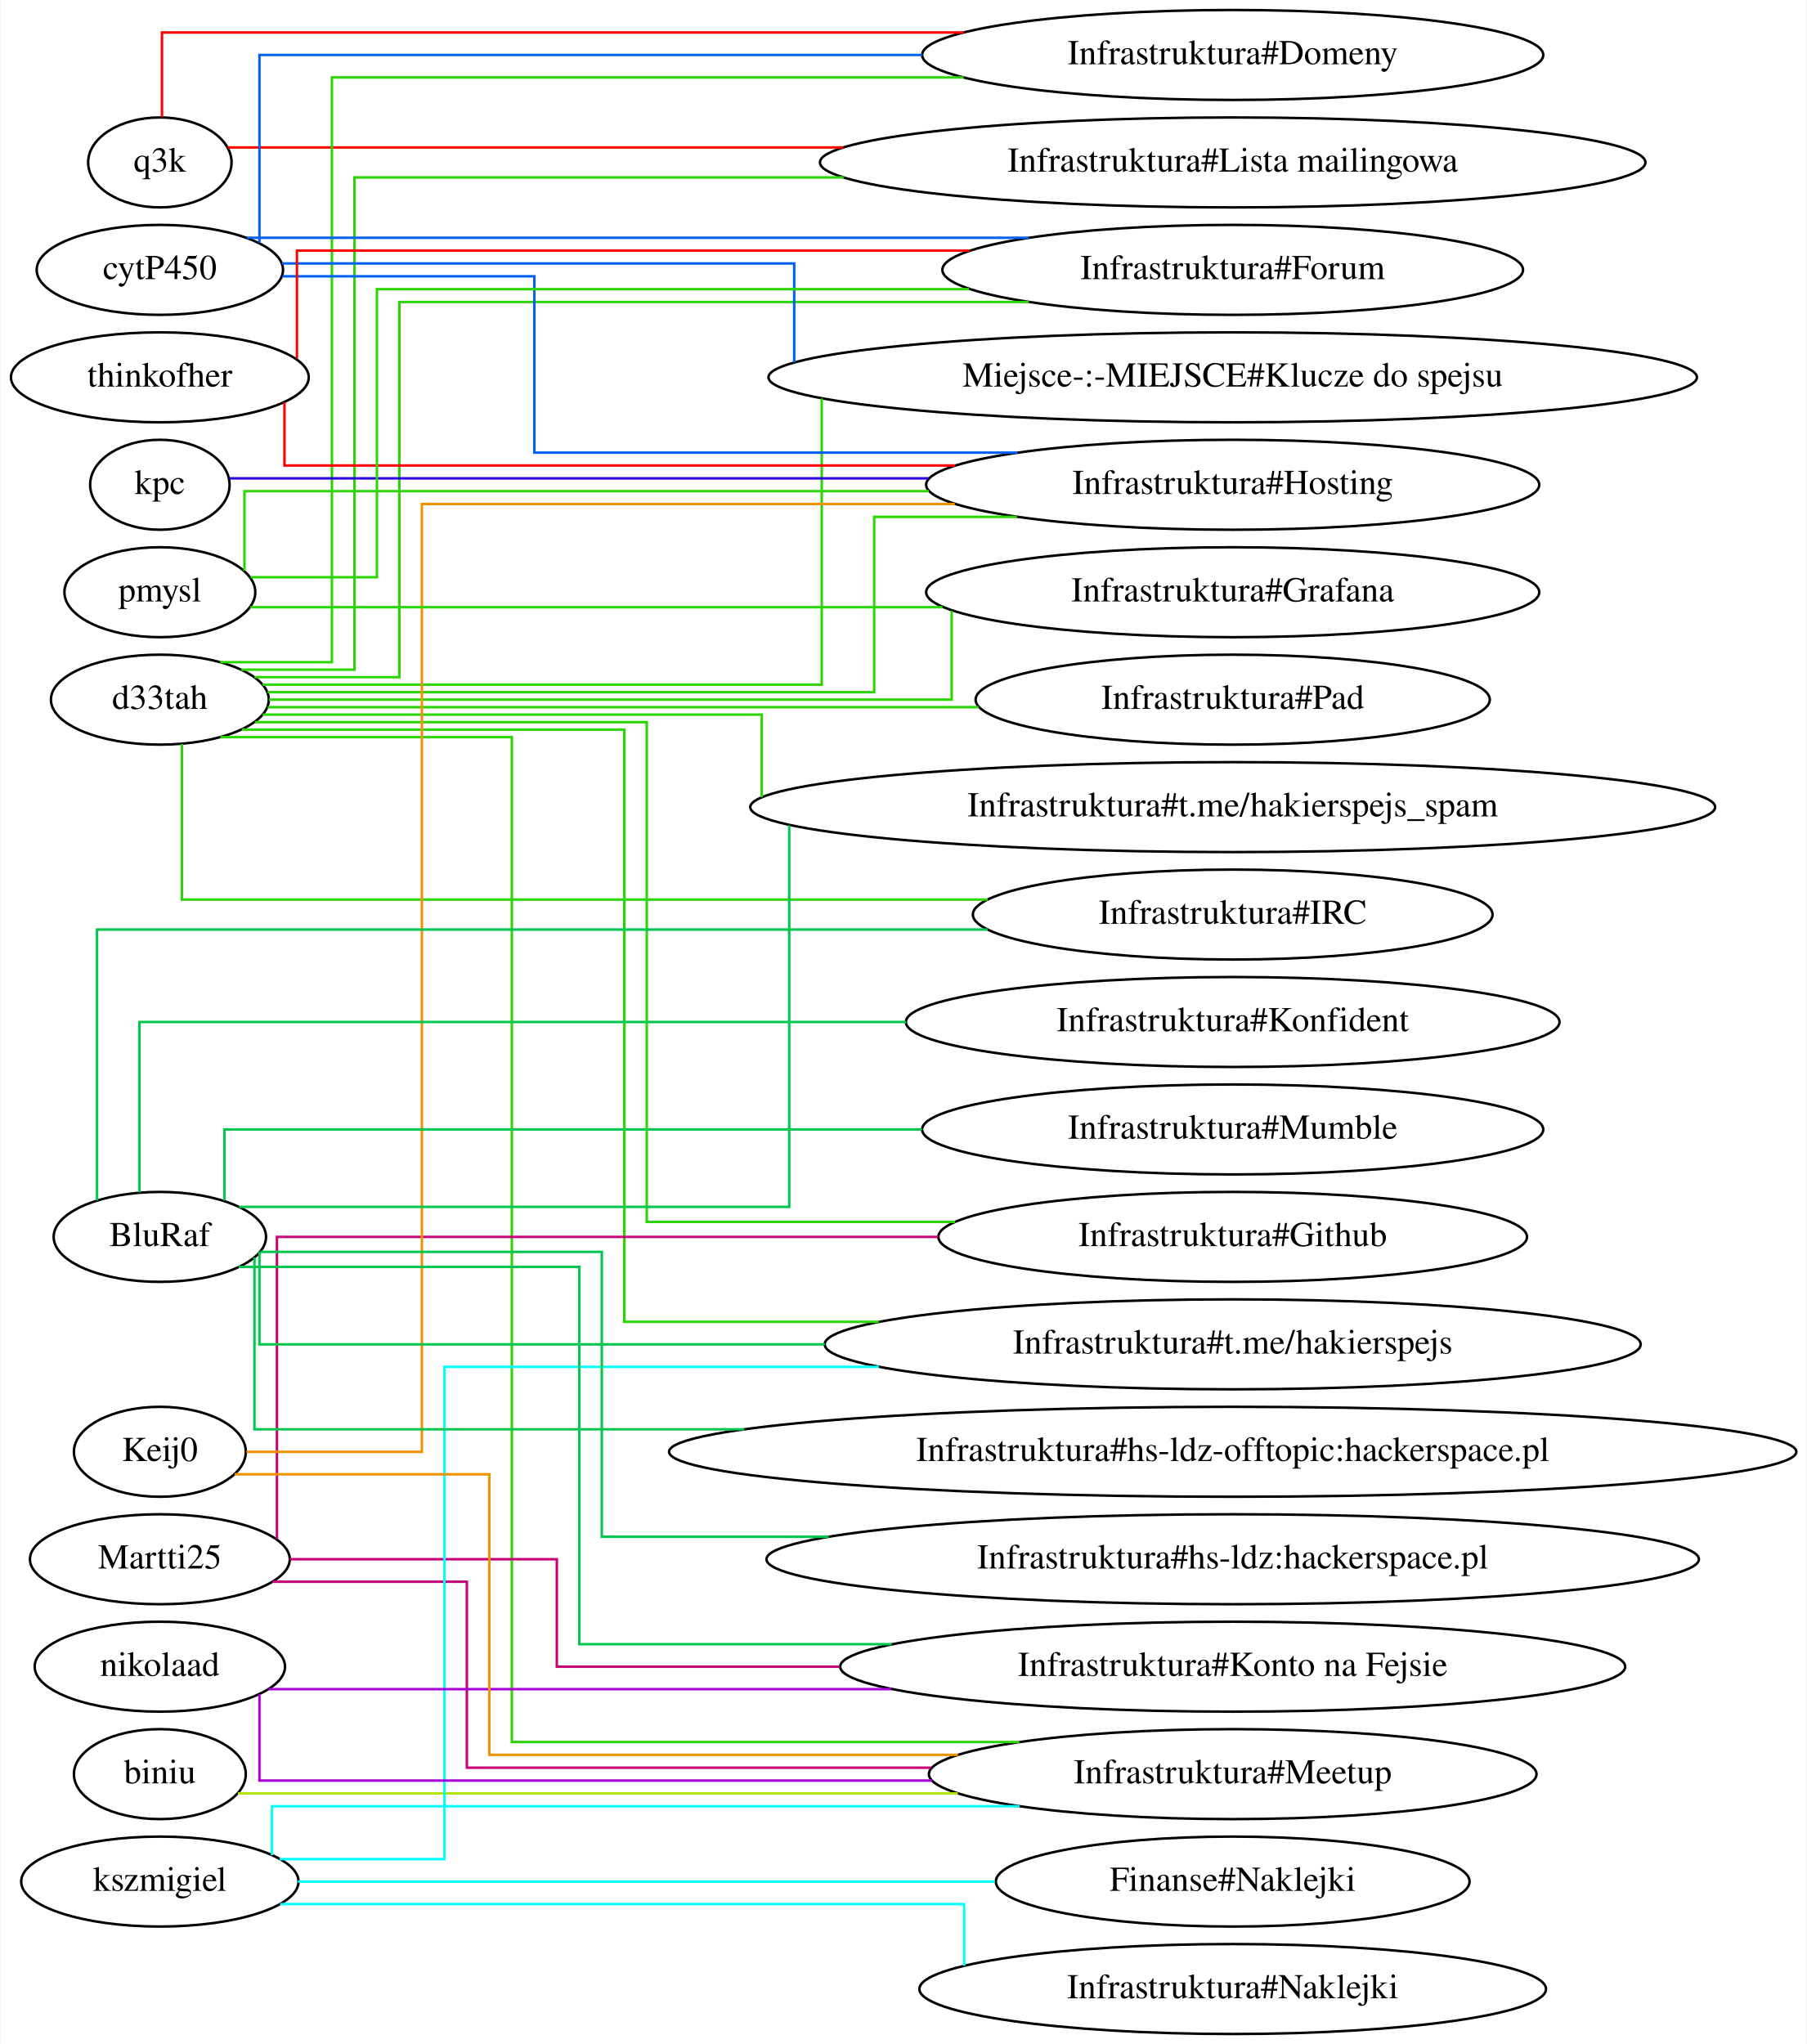
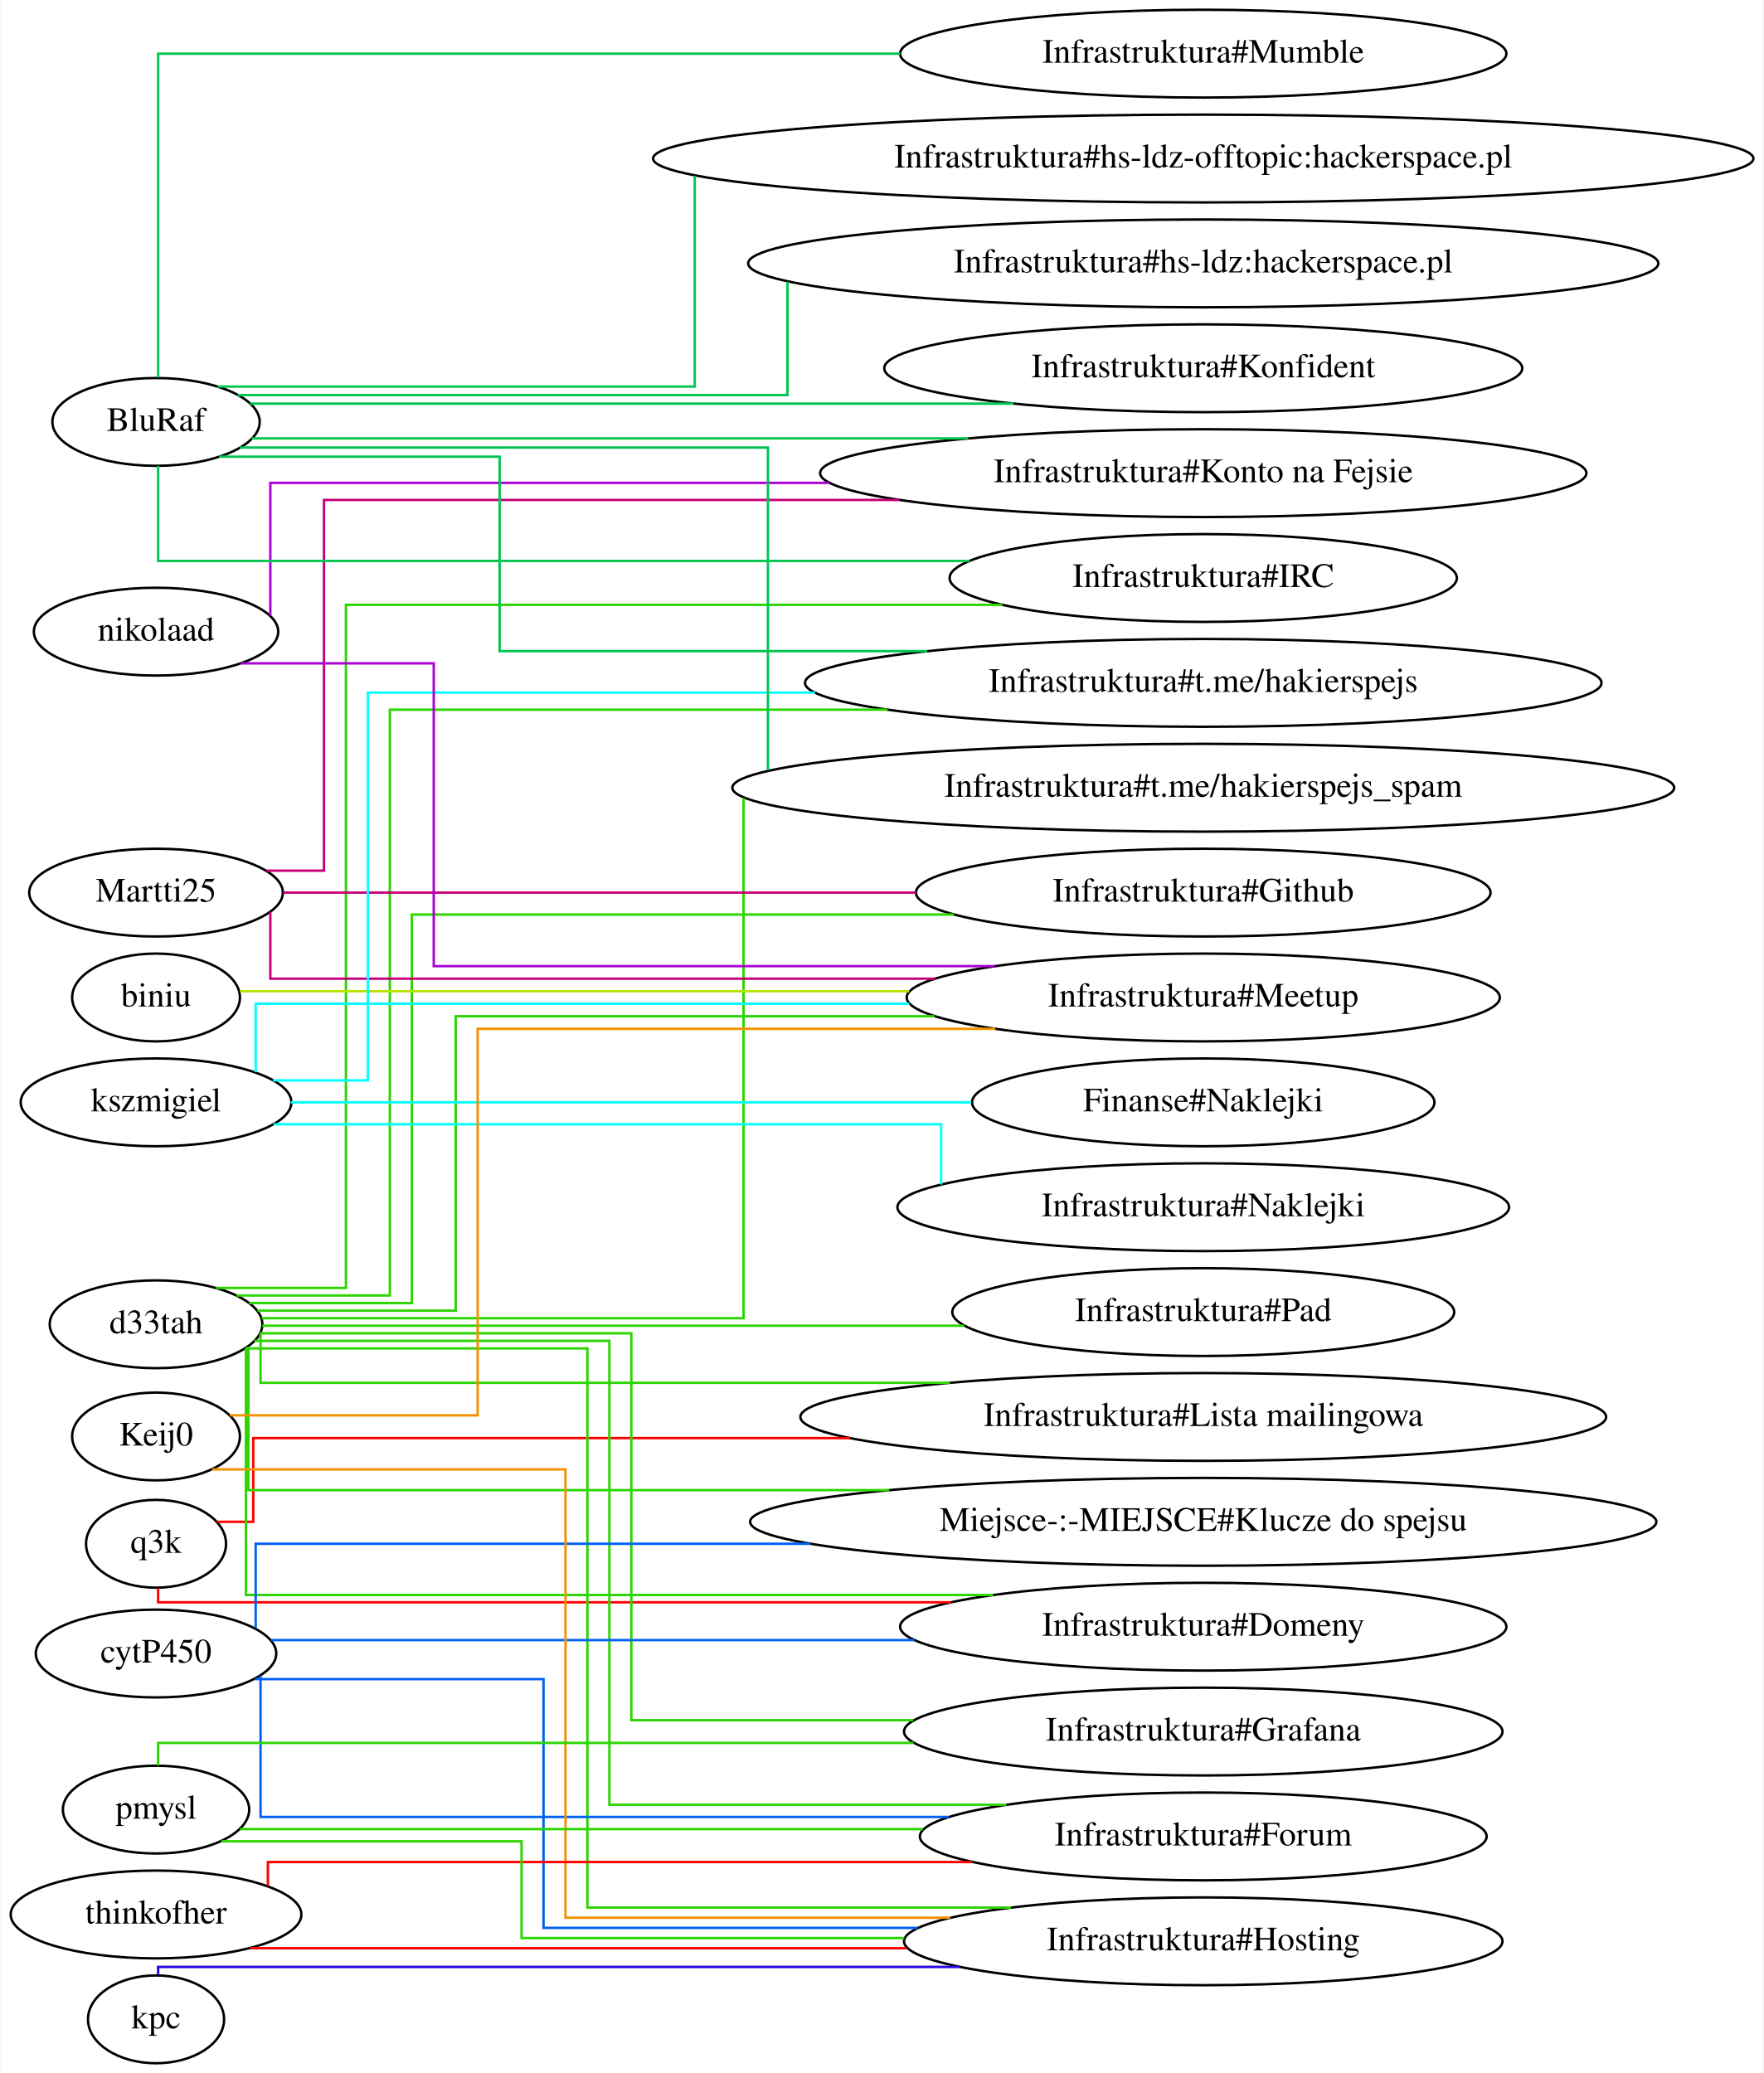
- <svg xmlns="http://www.w3.org/2000/svg" width="723pt" height="818pt" viewBox="0.00 0.00 722.65 818.00">
-   <g id="graph0" class="graph" transform="scale(1 1) rotate(0) translate(4 814)">
-     <polygon fill="#ffffff" stroke="transparent" points="-4,4 -4,-814 718.649,-814 718.649,4 -4,4" />
+ <svg xmlns="http://www.w3.org/2000/svg" width="723pt" height="850pt" viewBox="0.00 0.00 722.65 850.00">
+   <g id="graph0" class="graph" transform="scale(1 1) rotate(0) translate(4 846)">
+     <polygon fill="#ffffff" stroke="transparent" points="-4,4 -4,-846 718.649,-846 718.649,4 -4,4" />
    <g id="node1" class="node">
-       <ellipse fill="none" stroke="#000000" cx="59.795" cy="-749" rx="28.695" ry="18" />
-       <text text-anchor="middle" x="59.795" y="-745.3" font-family="Times,serif" font-size="14.00" fill="#000000">q3k</text>
+       <ellipse fill="none" stroke="#000000" cx="59.795" cy="-213" rx="28.695" ry="18" />
+       <text text-anchor="middle" x="59.795" y="-209.3" font-family="Times,serif" font-size="14.00" fill="#000000">q3k</text>
    </g>
    <g id="node2" class="node">
-       <ellipse fill="none" stroke="#000000" cx="489.119" cy="-792" rx="124.278" ry="18" />
-       <text text-anchor="middle" x="489.119" y="-788.3" font-family="Times,serif" font-size="14.00" fill="#000000">Infrastruktura#Domeny</text>
+       <ellipse fill="none" stroke="#000000" cx="489.119" cy="-179" rx="124.278" ry="18" />
+       <text text-anchor="middle" x="489.119" y="-175.3" font-family="Times,serif" font-size="14.00" fill="#000000">Infrastruktura#Domeny</text>
    </g>
    <g id="edge1" class="edge">
-       <path fill="none" stroke="#ff0000" d="M60.649,-767.187C60.649,-782.182 60.649,-801 60.649,-801 60.649,-801 254.63,-801 381.551,-801" />
+       <path fill="none" stroke="#ff0000" d="M60.649,-194.81C60.649,-191.462 60.649,-189 60.649,-189 60.649,-189 258.876,-189 385.672,-189" />
    </g>
    <g id="node3" class="node">
-       <ellipse fill="none" stroke="#000000" cx="489.119" cy="-749" rx="165.171" ry="18" />
-       <text text-anchor="middle" x="489.119" y="-745.3" font-family="Times,serif" font-size="14.00" fill="#000000">Infrastruktura#Lista mailingowa</text>
+       <ellipse fill="none" stroke="#000000" cx="489.119" cy="-265" rx="165.171" ry="18" />
+       <text text-anchor="middle" x="489.119" y="-261.3" font-family="Times,serif" font-size="14.00" fill="#000000">Infrastruktura#Lista mailingowa</text>
    </g>
    <g id="edge2" class="edge">
-       <path fill="none" stroke="#ff0000" d="M86.977,-755C135.915,-755 242.234,-755 333.265,-755" />
+       <path fill="none" stroke="#ff0000" d="M84.809,-222C92.816,-222 99.649,-222 99.649,-222 99.649,-222 99.649,-256.333 99.649,-256.333 99.649,-256.333 233.586,-256.333 344.372,-256.333" />
    </g>
    <g id="node4" class="node">
-       <ellipse fill="none" stroke="#000000" cx="59.795" cy="-534" rx="43.592" ry="18" />
-       <text text-anchor="middle" x="59.795" y="-530.3" font-family="Times,serif" font-size="14.00" fill="#000000">d33tah</text>
+       <ellipse fill="none" stroke="#000000" cx="59.795" cy="-303" rx="43.592" ry="18" />
+       <text text-anchor="middle" x="59.795" y="-299.3" font-family="Times,serif" font-size="14.00" fill="#000000">d33tah</text>
+     </g>
+     <g id="edge3" class="edge">
+       <path fill="none" stroke="#2bd500" d="M96.649,-293.149C96.649,-265.984 96.649,-192 96.649,-192 96.649,-192 287.46,-192 402.99,-192" />
+     </g>
+     <g id="edge10" class="edge">
+       <path fill="none" stroke="#2bd500" d="M102.649,-299.663C102.649,-293.068 102.649,-279 102.649,-279 102.649,-279 270.826,-279 385.298,-279" />
+     </g>
+     <g id="node5" class="node">
+       <ellipse fill="none" stroke="#000000" cx="489.119" cy="-566" rx="163.271" ry="18" />
+       <text text-anchor="middle" x="489.119" y="-562.3" font-family="Times,serif" font-size="14.00" fill="#000000">Infrastruktura#t.me/hakierspejs</text>
+     </g>
+     <g id="edge4" class="edge">
+       <path fill="none" stroke="#2bd500" d="M92.782,-314.8C120.51,-314.8 155.649,-314.8 155.649,-314.8 155.649,-314.8 155.649,-555 155.649,-555 155.649,-555 265.978,-555 359.714,-555" />
+     </g>
+     <g id="node6" class="node">
+       <ellipse fill="none" stroke="#000000" cx="489.119" cy="-523" rx="193.066" ry="18" />
+       <text text-anchor="middle" x="489.119" y="-519.3" font-family="Times,serif" font-size="14.00" fill="#000000">Infrastruktura#t.me/hakierspejs_spam</text>
    </g>
    <g id="edge5" class="edge">
-       <path fill="none" stroke="#2bd500" d="M83.877,-549C103.732,-549 128.649,-549 128.649,-549 128.649,-549 128.649,-783 128.649,-783 128.649,-783 275.236,-783 381.455,-783" />
+       <path fill="none" stroke="#2bd500" d="M103.133,-305.5C172.476,-305.5 300.649,-305.5 300.649,-305.5 300.649,-305.5 300.649,-488.78 300.649,-518.849" />
+     </g>
+     <g id="node7" class="node">
+       <ellipse fill="none" stroke="#000000" cx="489.119" cy="-480" rx="117.779" ry="18" />
+       <text text-anchor="middle" x="489.119" y="-476.3" font-family="Times,serif" font-size="14.00" fill="#000000">Infrastruktura#Github</text>
+     </g>
+     <g id="edge6" class="edge">
+       <path fill="none" stroke="#2bd500" d="M97.946,-311.7C127.927,-311.7 164.649,-311.7 164.649,-311.7 164.649,-311.7 164.649,-471 164.649,-471 164.649,-471 291.792,-471 386.9,-471" />
+     </g>
+     <g id="node8" class="node">
+       <ellipse fill="none" stroke="#000000" cx="489.119" cy="-222" rx="185.767" ry="18" />
+       <text text-anchor="middle" x="489.119" y="-218.3" font-family="Times,serif" font-size="14.00" fill="#000000">Miejsce-:-MIEJSCE#Klucze do spejsu</text>
    </g>
    <g id="edge7" class="edge">
-       <path fill="none" stroke="#2bd500" d="M92.361,-546C113.695,-546 137.649,-546 137.649,-546 137.649,-546 137.649,-743 137.649,-743 137.649,-743 239.413,-743 333.425,-743" />
-     </g>
-     <g id="node5" class="node">
-       <ellipse fill="none" stroke="#000000" cx="489.119" cy="-491" rx="193.066" ry="18" />
-       <text text-anchor="middle" x="489.119" y="-487.3" font-family="Times,serif" font-size="14.00" fill="#000000">Infrastruktura#t.me/hakierspejs_spam</text>
-     </g>
-     <g id="edge3" class="edge">
-       <path fill="none" stroke="#2bd500" d="M100.925,-528C169.716,-528 300.649,-528 300.649,-528 300.649,-528 300.649,-504.505 300.649,-494.96" />
-     </g>
-     <g id="node6" class="node">
-       <ellipse fill="none" stroke="#000000" cx="489.119" cy="-706" rx="116.18" ry="18" />
-       <text text-anchor="middle" x="489.119" y="-702.3" font-family="Times,serif" font-size="14.00" fill="#000000">Infrastruktura#Forum</text>
-     </g>
-     <g id="edge4" class="edge">
-       <path fill="none" stroke="#2bd500" d="M97.679,-543C124.472,-543 155.649,-543 155.649,-543 155.649,-543 155.649,-693.143 155.649,-693.143 155.649,-693.143 308.82,-693.143 407.543,-693.143" />
-     </g>
-     <g id="node7" class="node">
-       <ellipse fill="none" stroke="#000000" cx="489.119" cy="-104" rx="121.578" ry="18" />
-       <text text-anchor="middle" x="489.119" y="-100.3" font-family="Times,serif" font-size="14.00" fill="#000000">Infrastruktura#Meetup</text>
-     </g>
-     <g id="edge6" class="edge">
-       <path fill="none" stroke="#2bd500" d="M84.008,-519C124.281,-519 200.649,-519 200.649,-519 200.649,-519 200.649,-116.857 200.649,-116.857 200.649,-116.857 318.677,-116.857 403.74,-116.857" />
-     </g>
-     <g id="node8" class="node">
-       <ellipse fill="none" stroke="#000000" cx="489.119" cy="-577" rx="122.678" ry="18" />
-       <text text-anchor="middle" x="489.119" y="-573.3" font-family="Times,serif" font-size="14.00" fill="#000000">Infrastruktura#Grafana</text>
+       <path fill="none" stroke="#2bd500" d="M97.649,-293.829C97.649,-275.268 97.649,-235 97.649,-235 97.649,-235 246.297,-235 360.395,-235" />
+     </g>
+     <g id="node9" class="node">
+       <ellipse fill="none" stroke="#000000" cx="489.119" cy="-437" rx="121.578" ry="18" />
+       <text text-anchor="middle" x="489.119" y="-433.3" font-family="Times,serif" font-size="14.00" fill="#000000">Infrastruktura#Meetup</text>
    </g>
    <g id="edge8" class="edge">
-       <path fill="none" stroke="#2bd500" d="M103.519,-534C190.441,-534 376.649,-534 376.649,-534 376.649,-534 376.649,-557.19 376.649,-569.51" />
-     </g>
-     <g id="node9" class="node">
-       <ellipse fill="none" stroke="#000000" cx="489.119" cy="-276" rx="163.271" ry="18" />
-       <text text-anchor="middle" x="489.119" y="-272.3" font-family="Times,serif" font-size="14.00" fill="#000000">Infrastruktura#t.me/hakierspejs</text>
+       <path fill="none" stroke="#2bd500" d="M101.388,-308.6C137.029,-308.6 182.649,-308.6 182.649,-308.6 182.649,-308.6 182.649,-429.286 182.649,-429.286 182.649,-429.286 291.048,-429.286 378.91,-429.286" />
+     </g>
+     <g id="node10" class="node">
+       <ellipse fill="none" stroke="#000000" cx="489.119" cy="-308" rx="102.882" ry="18" />
+       <text text-anchor="middle" x="489.119" y="-304.3" font-family="Times,serif" font-size="14.00" fill="#000000">Infrastruktura#Pad</text>
    </g>
    <g id="edge9" class="edge">
-       <path fill="none" stroke="#2bd500" d="M92.594,-522C145.949,-522 245.649,-522 245.649,-522 245.649,-522 245.649,-285 245.649,-285 245.649,-285 293.93,-285 347.492,-285" />
-     </g>
-     <g id="node10" class="node">
-       <ellipse fill="none" stroke="#000000" cx="489.119" cy="-448" rx="103.981" ry="18" />
-       <text text-anchor="middle" x="489.119" y="-444.3" font-family="Times,serif" font-size="14.00" fill="#000000">Infrastruktura#IRC</text>
-     </g>
-     <g id="edge10" class="edge">
-       <path fill="none" stroke="#2bd500" d="M68.649,-516.245C68.649,-492.677 68.649,-454 68.649,-454 68.649,-454 266.823,-454 391.068,-454" />
+       <path fill="none" stroke="#2bd500" d="M103.323,-302.4C170.368,-302.4 300.613,-302.4 391.119,-302.4" />
    </g>
    <g id="node11" class="node">
-       <ellipse fill="none" stroke="#000000" cx="489.119" cy="-534" rx="102.882" ry="18" />
-       <text text-anchor="middle" x="489.119" y="-530.3" font-family="Times,serif" font-size="14.00" fill="#000000">Infrastruktura#Pad</text>
+       <ellipse fill="none" stroke="#000000" cx="489.119" cy="-93" rx="116.18" ry="18" />
+       <text text-anchor="middle" x="489.119" y="-89.3" font-family="Times,serif" font-size="14.00" fill="#000000">Infrastruktura#Forum</text>
    </g>
    <g id="edge11" class="edge">
-       <path fill="none" stroke="#2bd500" d="M102.926,-531C168.95,-531 296.927,-531 387.432,-531" />
+       <path fill="none" stroke="#2bd500" d="M100.122,-296.2C154.784,-296.2 245.649,-296.2 245.649,-296.2 245.649,-296.2 245.649,-106 245.649,-106 245.649,-106 337.514,-106 408.386,-106" />
    </g>
    <g id="node12" class="node">
-       <ellipse fill="none" stroke="#000000" cx="489.119" cy="-620" rx="122.678" ry="18" />
-       <text text-anchor="middle" x="489.119" y="-616.3" font-family="Times,serif" font-size="14.00" fill="#000000">Infrastruktura#Hosting</text>
+       <ellipse fill="none" stroke="#000000" cx="489.119" cy="-136" rx="122.678" ry="18" />
+       <text text-anchor="middle" x="489.119" y="-132.3" font-family="Times,serif" font-size="14.00" fill="#000000">Infrastruktura#Grafana</text>
    </g>
    <g id="edge12" class="edge">
-       <path fill="none" stroke="#2bd500" d="M102.9,-537C182.756,-537 345.649,-537 345.649,-537 345.649,-537 345.649,-607.143 345.649,-607.143 345.649,-607.143 372.38,-607.143 402.765,-607.143" />
+       <path fill="none" stroke="#2bd500" d="M102.556,-299.3C159.915,-299.3 254.649,-299.3 254.649,-299.3 254.649,-299.3 254.649,-140.667 254.649,-140.667 254.649,-140.667 312.128,-140.667 370.167,-140.667" />
    </g>
    <g id="node13" class="node">
-       <ellipse fill="none" stroke="#000000" cx="489.119" cy="-663" rx="185.767" ry="18" />
-       <text text-anchor="middle" x="489.119" y="-659.3" font-family="Times,serif" font-size="14.00" fill="#000000">Miejsce-:-MIEJSCE#Klucze do spejsu</text>
+       <ellipse fill="none" stroke="#000000" cx="489.119" cy="-609" rx="103.981" ry="18" />
+       <text text-anchor="middle" x="489.119" y="-605.3" font-family="Times,serif" font-size="14.00" fill="#000000">Infrastruktura#IRC</text>
    </g>
    <g id="edge13" class="edge">
-       <path fill="none" stroke="#2bd500" d="M100.888,-540C175.28,-540 324.649,-540 324.649,-540 324.649,-540 324.649,-626.756 324.649,-654.546" />
+       <path fill="none" stroke="#2bd500" d="M84.428,-317.9C107.237,-317.9 137.649,-317.9 137.649,-317.9 137.649,-317.9 137.649,-598 137.649,-598 137.649,-598 302.831,-598 406.715,-598" />
    </g>
    <g id="node14" class="node">
-       <ellipse fill="none" stroke="#000000" cx="489.119" cy="-319" rx="117.779" ry="18" />
-       <text text-anchor="middle" x="489.119" y="-315.3" font-family="Times,serif" font-size="14.00" fill="#000000">Infrastruktura#Github</text>
+       <ellipse fill="none" stroke="#000000" cx="489.119" cy="-50" rx="122.678" ry="18" />
+       <text text-anchor="middle" x="489.119" y="-46.3" font-family="Times,serif" font-size="14.00" fill="#000000">Infrastruktura#Hosting</text>
    </g>
    <g id="edge14" class="edge">
-       <path fill="none" stroke="#2bd500" d="M97.827,-525C154.534,-525 254.649,-525 254.649,-525 254.649,-525 254.649,-325 254.649,-325 254.649,-325 317.461,-325 378.064,-325" />
+       <path fill="none" stroke="#2bd500" d="M96.439,-293.1C148.241,-293.1 236.649,-293.1 236.649,-293.1 236.649,-293.1 236.649,-63.833 236.649,-63.833 236.649,-63.833 336.197,-63.833 410.275,-63.833" />
    </g>
    <g id="node15" class="node">
-       <ellipse fill="none" stroke="#000000" cx="59.795" cy="-706" rx="49.291" ry="18" />
-       <text text-anchor="middle" x="59.795" y="-702.3" font-family="Times,serif" font-size="14.00" fill="#000000">cytP450</text>
+       <ellipse fill="none" stroke="#000000" cx="59.795" cy="-168" rx="49.291" ry="18" />
+       <text text-anchor="middle" x="59.795" y="-164.3" font-family="Times,serif" font-size="14.00" fill="#000000">cytP450</text>
    </g>
    <g id="edge15" class="edge">
-       <path fill="none" stroke="#0061f2" d="M99.649,-716.892C99.649,-740.033 99.649,-792 99.649,-792 99.649,-792 250.837,-792 364.818,-792" />
+       <path fill="none" stroke="#0061f2" d="M106.968,-173.5C169.92,-173.5 283.561,-173.5 370.611,-173.5" />
+     </g>
+     <g id="edge16" class="edge">
+       <path fill="none" stroke="#0061f2" d="M100.649,-178.437C100.649,-191.731 100.649,-213 100.649,-213 100.649,-213 221.228,-213 328.029,-213" />
    </g>
    <g id="edge17" class="edge">
-       <path fill="none" stroke="#0061f2" d="M94.564,-718.857C162.237,-718.857 313.265,-718.857 407.6,-718.857" />
-     </g>
-     <g id="edge16" class="edge">
-       <path fill="none" stroke="#0061f2" d="M108.863,-703.429C152.567,-703.429 209.649,-703.429 209.649,-703.429 209.649,-703.429 209.649,-632.857 209.649,-632.857 209.649,-632.857 320.874,-632.857 402.989,-632.857" />
+       <path fill="none" stroke="#0061f2" d="M102.649,-158.964C102.649,-140.676 102.649,-101 102.649,-101 102.649,-101 270.329,-101 384.79,-101" />
    </g>
    <g id="edge18" class="edge">
-       <path fill="none" stroke="#0061f2" d="M108.74,-708.571C182.508,-708.571 313.649,-708.571 313.649,-708.571 313.649,-708.571 313.649,-681.31 313.649,-668.958" />
+       <path fill="none" stroke="#0061f2" d="M100.291,-157.5C147.356,-157.5 218.649,-157.5 218.649,-157.5 218.649,-157.5 218.649,-55.5 218.649,-55.5 218.649,-55.5 298.963,-55.5 372.06,-55.5" />
    </g>
    <g id="node16" class="node">
-       <ellipse fill="none" stroke="#000000" cx="59.795" cy="-190" rx="51.991" ry="18" />
-       <text text-anchor="middle" x="59.795" y="-186.3" font-family="Times,serif" font-size="14.00" fill="#000000">Martti25</text>
+       <ellipse fill="none" stroke="#000000" cx="59.795" cy="-480" rx="51.991" ry="18" />
+       <text text-anchor="middle" x="59.795" y="-476.3" font-family="Times,serif" font-size="14.00" fill="#000000">Martti25</text>
+     </g>
+     <g id="edge21" class="edge">
+       <path fill="none" stroke="#c60077" d="M112.009,-480C176.033,-480 286.485,-480 371.359,-480" />
    </g>
    <g id="edge20" class="edge">
-       <path fill="none" stroke="#c60077" d="M104.844,-181C139.906,-181 182.649,-181 182.649,-181 182.649,-181 182.649,-106.571 182.649,-106.571 182.649,-106.571 282.672,-106.571 368.434,-106.571" />
-     </g>
-     <g id="edge21" class="edge">
-       <path fill="none" stroke="#c60077" d="M106.649,-198.07C106.649,-226.311 106.649,-319 106.649,-319 106.649,-319 258.866,-319 371.245,-319" />
+       <path fill="none" stroke="#c60077" d="M106.649,-472.169C106.649,-461.774 106.649,-444.714 106.649,-444.714 106.649,-444.714 266.258,-444.714 379.263,-444.714" />
    </g>
    <g id="node17" class="node">
-       <ellipse fill="none" stroke="#000000" cx="489.119" cy="-147" rx="157.072" ry="18" />
-       <text text-anchor="middle" x="489.119" y="-143.3" font-family="Times,serif" font-size="14.00" fill="#000000">Infrastruktura#Konto na Fejsie</text>
+       <ellipse fill="none" stroke="#000000" cx="489.119" cy="-652" rx="157.072" ry="18" />
+       <text text-anchor="middle" x="489.119" y="-648.3" font-family="Times,serif" font-size="14.00" fill="#000000">Infrastruktura#Konto na Fejsie</text>
    </g>
    <g id="edge19" class="edge">
-       <path fill="none" stroke="#c60077" d="M111.81,-190C158.138,-190 218.649,-190 218.649,-190 218.649,-190 218.649,-147 218.649,-147 218.649,-147 272.284,-147 331.786,-147" />
+       <path fill="none" stroke="#c60077" d="M104.954,-489C117.932,-489 128.649,-489 128.649,-489 128.649,-489 128.649,-641 128.649,-641 128.649,-641 260.369,-641 364.561,-641" />
    </g>
    <g id="node18" class="node">
-       <ellipse fill="none" stroke="#000000" cx="59.795" cy="-104" rx="34.394" ry="18" />
-       <text text-anchor="middle" x="59.795" y="-100.3" font-family="Times,serif" font-size="14.00" fill="#000000">biniu</text>
+       <ellipse fill="none" stroke="#000000" cx="59.795" cy="-437" rx="34.394" ry="18" />
+       <text text-anchor="middle" x="59.795" y="-433.3" font-family="Times,serif" font-size="14.00" fill="#000000">biniu</text>
    </g>
    <g id="edge22" class="edge">
-       <path fill="none" stroke="#b6e400" d="M91.016,-96.286C150.641,-96.286 283.298,-96.286 379.118,-96.286" />
+       <path fill="none" stroke="#b6e400" d="M94.202,-439.571C153.001,-439.571 275.475,-439.571 368.539,-439.571" />
    </g>
    <g id="node19" class="node">
-       <ellipse fill="none" stroke="#000000" cx="59.795" cy="-61" rx="55.491" ry="18" />
-       <text text-anchor="middle" x="59.795" y="-57.3" font-family="Times,serif" font-size="14.00" fill="#000000">kszmigiel</text>
+       <ellipse fill="none" stroke="#000000" cx="59.795" cy="-394" rx="55.491" ry="18" />
+       <text text-anchor="middle" x="59.795" y="-390.3" font-family="Times,serif" font-size="14.00" fill="#000000">kszmigiel</text>
+     </g>
+     <g id="edge23" class="edge">
+       <path fill="none" stroke="#00ffff" d="M107.795,-403C127.882,-403 146.649,-403 146.649,-403 146.649,-403 146.649,-562 146.649,-562 146.649,-562 240.482,-562 329.916,-562" />
    </g>
    <g id="edge25" class="edge">
-       <path fill="none" stroke="#00ffff" d="M104.649,-71.543C104.649,-80.235 104.649,-91.143 104.649,-91.143 104.649,-91.143 290.525,-91.143 403.793,-91.143" />
-     </g>
-     <g id="edge23" class="edge">
-       <path fill="none" stroke="#00ffff" d="M107.749,-70C138.865,-70 173.649,-70 173.649,-70 173.649,-70 173.649,-267 173.649,-267 173.649,-267 263.668,-267 347.533,-267" />
+       <path fill="none" stroke="#00ffff" d="M100.649,-406.35C100.649,-418.239 100.649,-434.429 100.649,-434.429 100.649,-434.429 254.537,-434.429 368.6,-434.429" />
    </g>
    <g id="node20" class="node">
-       <ellipse fill="none" stroke="#000000" cx="489.119" cy="-18" rx="125.378" ry="18" />
-       <text text-anchor="middle" x="489.119" y="-14.3" font-family="Times,serif" font-size="14.00" fill="#000000">Infrastruktura#Naklejki</text>
+       <ellipse fill="none" stroke="#000000" cx="489.119" cy="-351" rx="125.378" ry="18" />
+       <text text-anchor="middle" x="489.119" y="-347.3" font-family="Times,serif" font-size="14.00" fill="#000000">Infrastruktura#Naklejki</text>
    </g>
    <g id="edge24" class="edge">
-       <path fill="none" stroke="#00ffff" d="M107.98,-52C197.766,-52 381.649,-52 381.649,-52 381.649,-52 381.649,-37.357 381.649,-27.291" />
+       <path fill="none" stroke="#00ffff" d="M107.98,-385C197.766,-385 381.649,-385 381.649,-385 381.649,-385 381.649,-370.357 381.649,-360.291" />
    </g>
    <g id="node21" class="node">
-       <ellipse fill="none" stroke="#000000" cx="489.119" cy="-61" rx="94.783" ry="18" />
-       <text text-anchor="middle" x="489.119" y="-57.3" font-family="Times,serif" font-size="14.00" fill="#000000">Finanse#Naklejki</text>
+       <ellipse fill="none" stroke="#000000" cx="489.119" cy="-394" rx="94.783" ry="18" />
+       <text text-anchor="middle" x="489.119" y="-390.3" font-family="Times,serif" font-size="14.00" fill="#000000">Finanse#Naklejki</text>
    </g>
    <g id="edge26" class="edge">
-       <path fill="none" stroke="#00ffff" d="M115.043,-61C185.475,-61 308.363,-61 393.994,-61" />
+       <path fill="none" stroke="#00ffff" d="M115.043,-394C185.475,-394 308.363,-394 393.994,-394" />
    </g>
    <g id="node22" class="node">
-       <ellipse fill="none" stroke="#000000" cx="59.795" cy="-147" rx="50.091" ry="18" />
-       <text text-anchor="middle" x="59.795" y="-143.3" font-family="Times,serif" font-size="14.00" fill="#000000">nikolaad</text>
+       <ellipse fill="none" stroke="#000000" cx="59.795" cy="-587" rx="50.091" ry="18" />
+       <text text-anchor="middle" x="59.795" y="-583.3" font-family="Times,serif" font-size="14.00" fill="#000000">nikolaad</text>
    </g>
    <g id="edge28" class="edge">
-       <path fill="none" stroke="#ab00d5" d="M99.649,-135.968C99.649,-122.481 99.649,-101.429 99.649,-101.429 99.649,-101.429 254.412,-101.429 368.822,-101.429" />
+       <path fill="none" stroke="#ab00d5" d="M94.573,-574C128.056,-574 173.649,-574 173.649,-574 173.649,-574 173.649,-449.857 173.649,-449.857 173.649,-449.857 310.321,-449.857 403.749,-449.857" />
    </g>
    <g id="edge27" class="edge">
-       <path fill="none" stroke="#ab00d5" d="M103.323,-138C161.308,-138 266.565,-138 352.504,-138" />
+       <path fill="none" stroke="#ab00d5" d="M106.649,-593.528C106.649,-609.264 106.649,-648 106.649,-648 106.649,-648 229.352,-648 335.758,-648" />
    </g>
    <g id="node23" class="node">
-       <ellipse fill="none" stroke="#000000" cx="59.795" cy="-233" rx="34.394" ry="18" />
-       <text text-anchor="middle" x="59.795" y="-229.3" font-family="Times,serif" font-size="14.00" fill="#000000">Keij0</text>
+       <ellipse fill="none" stroke="#000000" cx="59.795" cy="-257" rx="34.394" ry="18" />
+       <text text-anchor="middle" x="59.795" y="-253.3" font-family="Times,serif" font-size="14.00" fill="#000000">Keij0</text>
+     </g>
+     <g id="edge29" class="edge">
+       <path fill="none" stroke="#f29100" d="M90.045,-265.667C128.973,-265.667 191.649,-265.667 191.649,-265.667 191.649,-265.667 191.649,-424.143 191.649,-424.143 191.649,-424.143 315.975,-424.143 403.876,-424.143" />
    </g>
    <g id="edge30" class="edge">
-       <path fill="none" stroke="#f29100" d="M89.715,-224C128.617,-224 191.649,-224 191.649,-224 191.649,-224 191.649,-111.714 191.649,-111.714 191.649,-111.714 294.46,-111.714 379.198,-111.714" />
-     </g>
-     <g id="edge29" class="edge">
-       <path fill="none" stroke="#f29100" d="M94.419,-233C124.96,-233 164.649,-233 164.649,-233 164.649,-233 164.649,-612.286 164.649,-612.286 164.649,-612.286 283.982,-612.286 377.909,-612.286" />
+       <path fill="none" stroke="#f29100" d="M82.782,-243.5C128.753,-243.5 227.649,-243.5 227.649,-243.5 227.649,-243.5 227.649,-59.667 227.649,-59.667 227.649,-59.667 312.403,-59.667 385.404,-59.667" />
    </g>
    <g id="node24" class="node">
-       <ellipse fill="none" stroke="#000000" cx="59.795" cy="-319" rx="42.494" ry="18" />
-       <text text-anchor="middle" x="59.795" y="-315.3" font-family="Times,serif" font-size="14.00" fill="#000000">BluRaf</text>
+       <ellipse fill="none" stroke="#000000" cx="59.795" cy="-673" rx="42.494" ry="18" />
+       <text text-anchor="middle" x="59.795" y="-669.3" font-family="Times,serif" font-size="14.00" fill="#000000">BluRaf</text>
+     </g>
+     <g id="edge32" class="edge">
+       <path fill="none" stroke="#00c64f" d="M85.63,-658.75C126.293,-658.75 200.649,-658.75 200.649,-658.75 200.649,-658.75 200.649,-579 200.649,-579 200.649,-579 295.12,-579 375.936,-579" />
+     </g>
+     <g id="edge35" class="edge">
+       <path fill="none" stroke="#00c64f" d="M94.149,-662.5C162.852,-662.5 310.649,-662.5 310.649,-662.5 310.649,-662.5 310.649,-558.537 310.649,-530.11" />
+     </g>
+     <g id="edge37" class="edge">
+       <path fill="none" stroke="#00c64f" d="M60.649,-654.965C60.649,-638.266 60.649,-616 60.649,-616 60.649,-616 266.925,-616 393.229,-616" />
+     </g>
+     <g id="edge33" class="edge">
+       <path fill="none" stroke="#00c64f" d="M99.032,-666.25C165.065,-666.25 300.242,-666.25 392.769,-666.25" />
+     </g>
+     <g id="node25" class="node">
+       <ellipse fill="none" stroke="#000000" cx="489.119" cy="-738" rx="186.567" ry="18" />
+       <text text-anchor="middle" x="489.119" y="-734.3" font-family="Times,serif" font-size="14.00" fill="#000000">Infrastruktura#hs-ldz:hackerspace.pl</text>
    </g>
    <g id="edge31" class="edge">
-       <path fill="none" stroke="#00c64f" d="M91.437,-331C159.08,-331 311.649,-331 311.649,-331 311.649,-331 311.649,-452.409 311.649,-483.709" />
+       <path fill="none" stroke="#00c64f" d="M93.37,-684C163.41,-684 318.649,-684 318.649,-684 318.649,-684 318.649,-715.654 318.649,-730.491" />
+     </g>
+     <g id="node26" class="node">
+       <ellipse fill="none" stroke="#000000" cx="489.119" cy="-695" rx="130.777" ry="18" />
+       <text text-anchor="middle" x="489.119" y="-691.3" font-family="Times,serif" font-size="14.00" fill="#000000">Infrastruktura#Konfident</text>
    </g>
    <g id="edge34" class="edge">
-       <path fill="none" stroke="#00c64f" d="M99.649,-313.021C99.649,-301.206 99.649,-276 99.649,-276 99.649,-276 219.27,-276 325.924,-276" />
+       <path fill="none" stroke="#00c64f" d="M98.272,-680.5C168.559,-680.5 318.964,-680.5 411.341,-680.5" />
+     </g>
+     <g id="node27" class="node">
+       <ellipse fill="none" stroke="#000000" cx="489.119" cy="-824" rx="124.278" ry="18" />
+       <text text-anchor="middle" x="489.119" y="-820.3" font-family="Times,serif" font-size="14.00" fill="#000000">Infrastruktura#Mumble</text>
    </g>
    <g id="edge36" class="edge">
-       <path fill="none" stroke="#00c64f" d="M34.649,-333.593C34.649,-366.174 34.649,-442 34.649,-442 34.649,-442 257.464,-442 391.066,-442" />
-     </g>
-     <g id="edge37" class="edge">
-       <path fill="none" stroke="#00c64f" d="M91.367,-307C139.99,-307 227.649,-307 227.649,-307 227.649,-307 227.649,-156 227.649,-156 227.649,-156 289.243,-156 352.641,-156" />
-     </g>
-     <g id="node25" class="node">
-       <ellipse fill="none" stroke="#000000" cx="489.119" cy="-190" rx="186.567" ry="18" />
-       <text text-anchor="middle" x="489.119" y="-186.3" font-family="Times,serif" font-size="14.00" fill="#000000">Infrastruktura#hs-ldz:hackerspace.pl</text>
-     </g>
-     <g id="edge32" class="edge">
-       <path fill="none" stroke="#00c64f" d="M99.926,-313C152.105,-313 236.649,-313 236.649,-313 236.649,-313 236.649,-199 236.649,-199 236.649,-199 278.117,-199 327.44,-199" />
-     </g>
-     <g id="node26" class="node">
-       <ellipse fill="none" stroke="#000000" cx="489.119" cy="-405" rx="130.777" ry="18" />
-       <text text-anchor="middle" x="489.119" y="-401.3" font-family="Times,serif" font-size="14.00" fill="#000000">Infrastruktura#Konfident</text>
-     </g>
-     <g id="edge33" class="edge">
-       <path fill="none" stroke="#00c64f" d="M51.649,-336.819C51.649,-362.009 51.649,-405 51.649,-405 51.649,-405 229.549,-405 358.457,-405" />
-     </g>
-     <g id="node27" class="node">
-       <ellipse fill="none" stroke="#000000" cx="489.119" cy="-362" rx="124.278" ry="18" />
-       <text text-anchor="middle" x="489.119" y="-358.3" font-family="Times,serif" font-size="14.00" fill="#000000">Infrastruktura#Mumble</text>
-     </g>
-     <g id="edge35" class="edge">
-       <path fill="none" stroke="#00c64f" d="M85.649,-333.558C85.649,-346.033 85.649,-362 85.649,-362 85.649,-362 246.224,-362 364.773,-362" />
+       <path fill="none" stroke="#00c64f" d="M60.649,-691.214C60.649,-731.375 60.649,-824 60.649,-824 60.649,-824 238.375,-824 364.9,-824" />
    </g>
    <g id="node28" class="node">
-       <ellipse fill="none" stroke="#000000" cx="489.119" cy="-233" rx="225.56" ry="18" />
-       <text text-anchor="middle" x="489.119" y="-229.3" font-family="Times,serif" font-size="14.00" fill="#000000">Infrastruktura#hs-ldz-offtopic:hackerspace.pl</text>
+       <ellipse fill="none" stroke="#000000" cx="489.119" cy="-781" rx="225.56" ry="18" />
+       <text text-anchor="middle" x="489.119" y="-777.3" font-family="Times,serif" font-size="14.00" fill="#000000">Infrastruktura#hs-ldz-offtopic:hackerspace.pl</text>
    </g>
    <g id="edge38" class="edge">
-       <path fill="none" stroke="#00c64f" d="M97.649,-310.76C97.649,-290.896 97.649,-242 97.649,-242 97.649,-242 195.708,-242 293.671,-242" />
+       <path fill="none" stroke="#00c64f" d="M85.129,-687.5C143.141,-687.5 280.649,-687.5 280.649,-687.5 280.649,-687.5 280.649,-752.228 280.649,-773.972" />
    </g>
    <g id="node29" class="node">
-       <ellipse fill="none" stroke="#000000" cx="59.795" cy="-620" rx="27.895" ry="18" />
-       <text text-anchor="middle" x="59.795" y="-616.3" font-family="Times,serif" font-size="14.00" fill="#000000">kpc</text>
+       <ellipse fill="none" stroke="#000000" cx="59.795" cy="-18" rx="27.895" ry="18" />
+       <text text-anchor="middle" x="59.795" y="-14.3" font-family="Times,serif" font-size="14.00" fill="#000000">kpc</text>
    </g>
    <g id="edge39" class="edge">
-       <path fill="none" stroke="#2e00e4" d="M87.633,-622.571C143.191,-622.571 270.781,-622.571 367.325,-622.571" />
+       <path fill="none" stroke="#2e00e4" d="M60.649,-36.141C60.649,-38.156 60.649,-39.5 60.649,-39.5 60.649,-39.5 262.594,-39.5 389.203,-39.5" />
    </g>
    <g id="node30" class="node">
-       <ellipse fill="none" stroke="#000000" cx="59.795" cy="-663" rx="59.59" ry="18" />
-       <text text-anchor="middle" x="59.795" y="-659.3" font-family="Times,serif" font-size="14.00" fill="#000000">thinkofher</text>
+       <ellipse fill="none" stroke="#000000" cx="59.795" cy="-61" rx="59.59" ry="18" />
+       <text text-anchor="middle" x="59.795" y="-57.3" font-family="Times,serif" font-size="14.00" fill="#000000">thinkofher</text>
+     </g>
+     <g id="edge40" class="edge">
+       <path fill="none" stroke="#ff0000" d="M105.649,-72.757C105.649,-77.776 105.649,-82.5 105.649,-82.5 105.649,-82.5 280.773,-82.5 394.329,-82.5" />
    </g>
    <g id="edge41" class="edge">
-       <path fill="none" stroke="#ff0000" d="M114.649,-670.483C114.649,-684.59 114.649,-713.714 114.649,-713.714 114.649,-713.714 273.053,-713.714 383.812,-713.714" />
-     </g>
-     <g id="edge40" class="edge">
-       <path fill="none" stroke="#ff0000" d="M109.649,-652.983C109.649,-642.551 109.649,-627.714 109.649,-627.714 109.649,-627.714 266.097,-627.714 378.085,-627.714" />
+       <path fill="none" stroke="#ff0000" d="M98.272,-47.167C158.268,-47.167 276.639,-47.167 367.467,-47.167" />
    </g>
    <g id="node31" class="node">
-       <ellipse fill="none" stroke="#000000" cx="59.795" cy="-577" rx="38.194" ry="18" />
-       <text text-anchor="middle" x="59.795" y="-573.3" font-family="Times,serif" font-size="14.00" fill="#000000">pmysl</text>
+       <ellipse fill="none" stroke="#000000" cx="59.795" cy="-104" rx="38.194" ry="18" />
+       <text text-anchor="middle" x="59.795" y="-100.3" font-family="Times,serif" font-size="14.00" fill="#000000">pmysl</text>
+     </g>
+     <g id="edge42" class="edge">
+       <path fill="none" stroke="#2bd500" d="M94.202,-96C154.195,-96 280.475,-96 374.171,-96" />
+     </g>
+     <g id="edge43" class="edge">
+       <path fill="none" stroke="#2bd500" d="M60.649,-122.079C60.649,-127.163 60.649,-131.333 60.649,-131.333 60.649,-131.333 243.532,-131.333 370.336,-131.333" />
    </g>
    <g id="edge44" class="edge">
-       <path fill="none" stroke="#2bd500" d="M96.126,-583C119.926,-583 146.649,-583 146.649,-583 146.649,-583 146.649,-698.286 146.649,-698.286 146.649,-698.286 282.947,-698.286 383.573,-698.286" />
-     </g>
-     <g id="edge42" class="edge">
-       <path fill="none" stroke="#2bd500" d="M96.029,-571C156.474,-571 280.38,-571 373.012,-571" />
-     </g>
-     <g id="edge43" class="edge">
-       <path fill="none" stroke="#2bd500" d="M93.649,-585.574C93.649,-597.441 93.649,-617.429 93.649,-617.429 93.649,-617.429 251.284,-617.429 367.508,-617.429" />
+       <path fill="none" stroke="#2bd500" d="M86.586,-91C129.689,-91 209.649,-91 209.649,-91 209.649,-91 209.649,-51.333 209.649,-51.333 209.649,-51.333 291.45,-51.333 366.54,-51.333" />
    </g>
  </g>
</svg>
